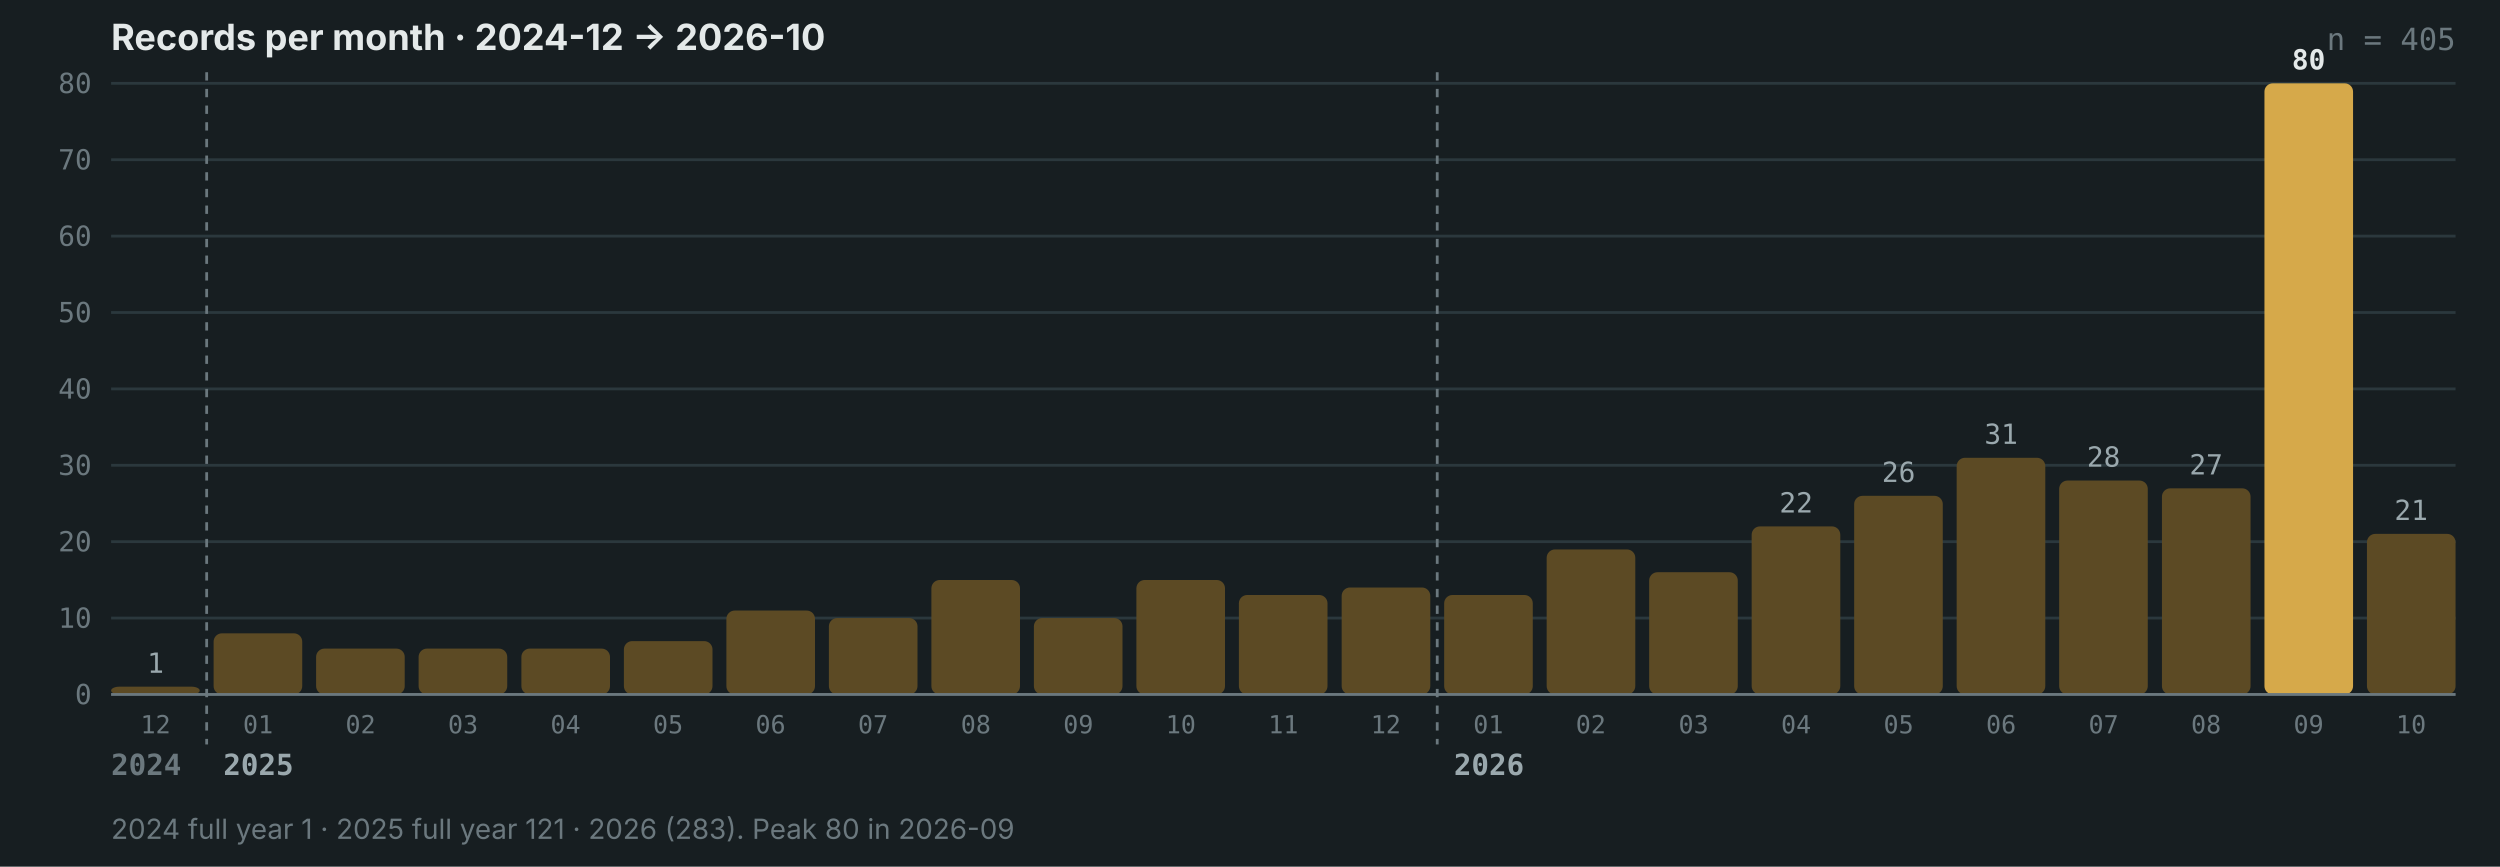
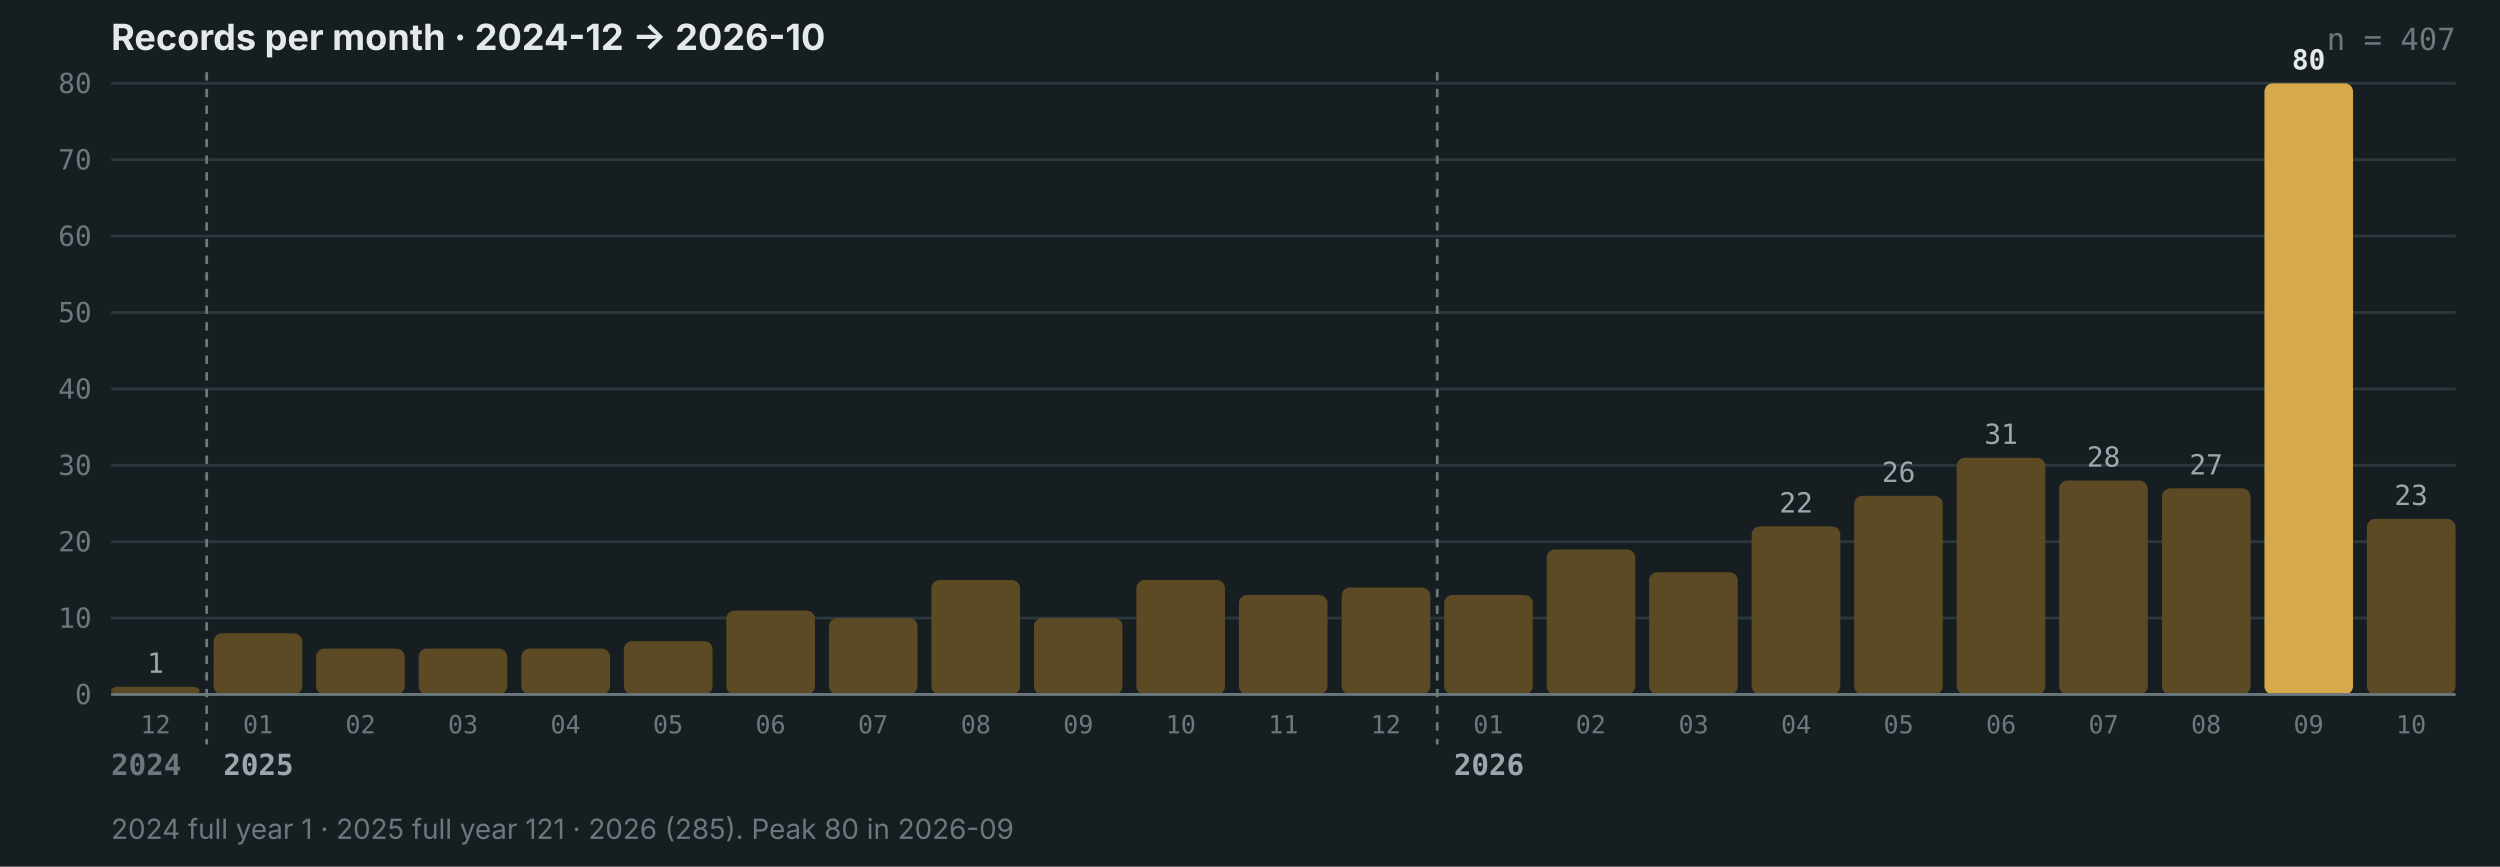
<svg xmlns="http://www.w3.org/2000/svg" viewBox="0 0 900 312" width="900" height="312" role="img" font-family="ui-sans-serif,-apple-system,'Segoe UI','PingFang SC','Microsoft YaHei',sans-serif">
  <rect width="900" height="312" fill="#171E21" />
  <text x="40" y="18" font-size="13" font-weight="700" fill="#E4E9E9">Records per month · 2024-12 → 2026-10</text>
-   <text x="884" y="18" font-size="11" text-anchor="end" fill="#6B787E" font-family="ui-monospace,'SF Mono','Cascadia Mono','Consolas',monospace">n = 405</text>
+   <text x="884" y="18" font-size="11" text-anchor="end" fill="#6B787E" font-family="ui-monospace,'SF Mono','Cascadia Mono','Consolas',monospace">n = 407</text>
  <line x1="40" y1="250.0" x2="884" y2="250.0" stroke="#2B383D" stroke-width="1" />
  <text x="33" y="253.5" font-size="10" text-anchor="end" fill="#6B787E" font-family="ui-monospace,'SF Mono','Cascadia Mono','Consolas',monospace">0</text>
  <line x1="40" y1="222.5" x2="884" y2="222.5" stroke="#2B383D" stroke-width="1" />
  <text x="33" y="226.0" font-size="10" text-anchor="end" fill="#6B787E" font-family="ui-monospace,'SF Mono','Cascadia Mono','Consolas',monospace">10</text>
  <line x1="40" y1="195.0" x2="884" y2="195.0" stroke="#2B383D" stroke-width="1" />
  <text x="33" y="198.5" font-size="10" text-anchor="end" fill="#6B787E" font-family="ui-monospace,'SF Mono','Cascadia Mono','Consolas',monospace">20</text>
  <line x1="40" y1="167.5" x2="884" y2="167.5" stroke="#2B383D" stroke-width="1" />
  <text x="33" y="171.0" font-size="10" text-anchor="end" fill="#6B787E" font-family="ui-monospace,'SF Mono','Cascadia Mono','Consolas',monospace">30</text>
  <line x1="40" y1="140.0" x2="884" y2="140.0" stroke="#2B383D" stroke-width="1" />
  <text x="33" y="143.5" font-size="10" text-anchor="end" fill="#6B787E" font-family="ui-monospace,'SF Mono','Cascadia Mono','Consolas',monospace">40</text>
  <line x1="40" y1="112.5" x2="884" y2="112.5" stroke="#2B383D" stroke-width="1" />
  <text x="33" y="116.0" font-size="10" text-anchor="end" fill="#6B787E" font-family="ui-monospace,'SF Mono','Cascadia Mono','Consolas',monospace">50</text>
  <line x1="40" y1="85.0" x2="884" y2="85.0" stroke="#2B383D" stroke-width="1" />
  <text x="33" y="88.5" font-size="10" text-anchor="end" fill="#6B787E" font-family="ui-monospace,'SF Mono','Cascadia Mono','Consolas',monospace">60</text>
  <line x1="40" y1="57.5" x2="884" y2="57.5" stroke="#2B383D" stroke-width="1" />
  <text x="33" y="61.0" font-size="10" text-anchor="end" fill="#6B787E" font-family="ui-monospace,'SF Mono','Cascadia Mono','Consolas',monospace">70</text>
  <line x1="40" y1="30.0" x2="884" y2="30.0" stroke="#2B383D" stroke-width="1" />
  <text x="33" y="33.5" font-size="10" text-anchor="end" fill="#6B787E" font-family="ui-monospace,'SF Mono','Cascadia Mono','Consolas',monospace">80</text>
  <line x1="74.4" y1="26" x2="74.4" y2="268" stroke="#6B787E" stroke-width="1" stroke-dasharray="3 3" />
  <text x="80.4" y="279.0" font-size="10.5" font-weight="700" fill="#9AA8AD" font-family="ui-monospace,'SF Mono','Cascadia Mono','Consolas',monospace">2025</text>
  <line x1="517.4" y1="26" x2="517.4" y2="268" stroke="#6B787E" stroke-width="1" stroke-dasharray="3 3" />
  <text x="523.4" y="279.0" font-size="10.5" font-weight="700" fill="#9AA8AD" font-family="ui-monospace,'SF Mono','Cascadia Mono','Consolas',monospace">2026</text>
  <rect x="40.0" y="247.2" width="31.9" height="2.8" rx="3" fill="#5C4A24" />
  <text x="56.0" y="242.2" font-size="10" text-anchor="middle" fill="#9AA8AD" font-family="ui-monospace,'SF Mono','Cascadia Mono','Consolas',monospace" font-weight="500">1</text>
  <text x="56.0" y="264.0" font-size="9" text-anchor="middle" fill="#6B787E" font-family="ui-monospace,'SF Mono','Cascadia Mono','Consolas',monospace">12</text>
  <rect x="76.9" y="228.0" width="31.9" height="22.0" rx="3" fill="#5C4A24" />
  <text x="92.9" y="264.0" font-size="9" text-anchor="middle" fill="#6B787E" font-family="ui-monospace,'SF Mono','Cascadia Mono','Consolas',monospace">01</text>
  <rect x="113.8" y="233.5" width="31.9" height="16.5" rx="3" fill="#5C4A24" />
  <text x="129.8" y="264.0" font-size="9" text-anchor="middle" fill="#6B787E" font-family="ui-monospace,'SF Mono','Cascadia Mono','Consolas',monospace">02</text>
  <rect x="150.7" y="233.5" width="31.9" height="16.5" rx="3" fill="#5C4A24" />
  <text x="166.7" y="264.0" font-size="9" text-anchor="middle" fill="#6B787E" font-family="ui-monospace,'SF Mono','Cascadia Mono','Consolas',monospace">03</text>
  <rect x="187.7" y="233.5" width="31.9" height="16.5" rx="3" fill="#5C4A24" />
  <text x="203.6" y="264.0" font-size="9" text-anchor="middle" fill="#6B787E" font-family="ui-monospace,'SF Mono','Cascadia Mono','Consolas',monospace">04</text>
  <rect x="224.6" y="230.8" width="31.9" height="19.2" rx="3" fill="#5C4A24" />
  <text x="240.5" y="264.0" font-size="9" text-anchor="middle" fill="#6B787E" font-family="ui-monospace,'SF Mono','Cascadia Mono','Consolas',monospace">05</text>
  <rect x="261.5" y="219.8" width="31.9" height="30.2" rx="3" fill="#5C4A24" />
  <text x="277.4" y="264.0" font-size="9" text-anchor="middle" fill="#6B787E" font-family="ui-monospace,'SF Mono','Cascadia Mono','Consolas',monospace">06</text>
  <rect x="298.4" y="222.5" width="31.9" height="27.5" rx="3" fill="#5C4A24" />
  <text x="314.3" y="264.0" font-size="9" text-anchor="middle" fill="#6B787E" font-family="ui-monospace,'SF Mono','Cascadia Mono','Consolas',monospace">07</text>
  <rect x="335.3" y="208.8" width="31.9" height="41.2" rx="3" fill="#5C4A24" />
  <text x="351.3" y="264.0" font-size="9" text-anchor="middle" fill="#6B787E" font-family="ui-monospace,'SF Mono','Cascadia Mono','Consolas',monospace">08</text>
  <rect x="372.2" y="222.5" width="31.9" height="27.5" rx="3" fill="#5C4A24" />
  <text x="388.2" y="264.0" font-size="9" text-anchor="middle" fill="#6B787E" font-family="ui-monospace,'SF Mono','Cascadia Mono','Consolas',monospace">09</text>
  <rect x="409.1" y="208.8" width="31.9" height="41.2" rx="3" fill="#5C4A24" />
  <text x="425.1" y="264.0" font-size="9" text-anchor="middle" fill="#6B787E" font-family="ui-monospace,'SF Mono','Cascadia Mono','Consolas',monospace">10</text>
  <rect x="446.0" y="214.2" width="31.9" height="35.8" rx="3" fill="#5C4A24" />
  <text x="462.0" y="264.0" font-size="9" text-anchor="middle" fill="#6B787E" font-family="ui-monospace,'SF Mono','Cascadia Mono','Consolas',monospace">11</text>
  <rect x="483.0" y="211.5" width="31.9" height="38.5" rx="3" fill="#5C4A24" />
  <text x="498.9" y="264.0" font-size="9" text-anchor="middle" fill="#6B787E" font-family="ui-monospace,'SF Mono','Cascadia Mono','Consolas',monospace">12</text>
  <rect x="519.9" y="214.2" width="31.9" height="35.8" rx="3" fill="#5C4A24" />
  <text x="535.8" y="264.0" font-size="9" text-anchor="middle" fill="#6B787E" font-family="ui-monospace,'SF Mono','Cascadia Mono','Consolas',monospace">01</text>
  <rect x="556.8" y="197.8" width="31.9" height="52.2" rx="3" fill="#5C4A24" />
  <text x="572.7" y="264.0" font-size="9" text-anchor="middle" fill="#6B787E" font-family="ui-monospace,'SF Mono','Cascadia Mono','Consolas',monospace">02</text>
  <rect x="593.7" y="206.0" width="31.9" height="44.0" rx="3" fill="#5C4A24" />
  <text x="609.7" y="264.0" font-size="9" text-anchor="middle" fill="#6B787E" font-family="ui-monospace,'SF Mono','Cascadia Mono','Consolas',monospace">03</text>
  <rect x="630.6" y="189.5" width="31.9" height="60.5" rx="3" fill="#5C4A24" />
  <text x="646.6" y="184.5" font-size="10" text-anchor="middle" fill="#9AA8AD" font-family="ui-monospace,'SF Mono','Cascadia Mono','Consolas',monospace" font-weight="500">22</text>
  <text x="646.6" y="264.0" font-size="9" text-anchor="middle" fill="#6B787E" font-family="ui-monospace,'SF Mono','Cascadia Mono','Consolas',monospace">04</text>
  <rect x="667.5" y="178.5" width="31.9" height="71.5" rx="3" fill="#5C4A24" />
  <text x="683.5" y="173.5" font-size="10" text-anchor="middle" fill="#9AA8AD" font-family="ui-monospace,'SF Mono','Cascadia Mono','Consolas',monospace" font-weight="500">26</text>
  <text x="683.5" y="264.0" font-size="9" text-anchor="middle" fill="#6B787E" font-family="ui-monospace,'SF Mono','Cascadia Mono','Consolas',monospace">05</text>
  <rect x="704.4" y="164.8" width="31.9" height="85.2" rx="3" fill="#5C4A24" />
  <text x="720.4" y="159.8" font-size="10" text-anchor="middle" fill="#9AA8AD" font-family="ui-monospace,'SF Mono','Cascadia Mono','Consolas',monospace" font-weight="500">31</text>
  <text x="720.4" y="264.0" font-size="9" text-anchor="middle" fill="#6B787E" font-family="ui-monospace,'SF Mono','Cascadia Mono','Consolas',monospace">06</text>
  <rect x="741.3" y="173.0" width="31.9" height="77.0" rx="3" fill="#5C4A24" />
  <text x="757.3" y="168.0" font-size="10" text-anchor="middle" fill="#9AA8AD" font-family="ui-monospace,'SF Mono','Cascadia Mono','Consolas',monospace" font-weight="500">28</text>
  <text x="757.3" y="264.0" font-size="9" text-anchor="middle" fill="#6B787E" font-family="ui-monospace,'SF Mono','Cascadia Mono','Consolas',monospace">07</text>
  <rect x="778.3" y="175.8" width="31.9" height="74.2" rx="3" fill="#5C4A24" />
  <text x="794.2" y="170.8" font-size="10" text-anchor="middle" fill="#9AA8AD" font-family="ui-monospace,'SF Mono','Cascadia Mono','Consolas',monospace" font-weight="500">27</text>
  <text x="794.2" y="264.0" font-size="9" text-anchor="middle" fill="#6B787E" font-family="ui-monospace,'SF Mono','Cascadia Mono','Consolas',monospace">08</text>
  <rect x="815.2" y="30.0" width="31.9" height="220.0" rx="3" fill="#D6A94A" />
  <text x="831.1" y="25.0" font-size="10" text-anchor="middle" fill="#E4E9E9" font-family="ui-monospace,'SF Mono','Cascadia Mono','Consolas',monospace" font-weight="700">80</text>
  <text x="831.1" y="264.0" font-size="9" text-anchor="middle" fill="#6B787E" font-family="ui-monospace,'SF Mono','Cascadia Mono','Consolas',monospace">09</text>
-   <rect x="852.1" y="192.2" width="31.9" height="57.8" rx="3" fill="#5C4A24" />
-   <text x="868.0" y="187.2" font-size="10" text-anchor="middle" fill="#9AA8AD" font-family="ui-monospace,'SF Mono','Cascadia Mono','Consolas',monospace" font-weight="500">21</text>
+   <rect x="852.1" y="186.8" width="31.9" height="63.2" rx="3" fill="#5C4A24" />
+   <text x="868.0" y="181.8" font-size="10" text-anchor="middle" fill="#9AA8AD" font-family="ui-monospace,'SF Mono','Cascadia Mono','Consolas',monospace" font-weight="500">23</text>
  <text x="868.0" y="264.0" font-size="9" text-anchor="middle" fill="#6B787E" font-family="ui-monospace,'SF Mono','Cascadia Mono','Consolas',monospace">10</text>
  <line x1="40" y1="250" x2="884" y2="250" stroke="#6B787E" stroke-width="1" />
  <text x="40" y="279.0" font-size="10.5" font-weight="700" fill="#6B787E" font-family="ui-monospace,'SF Mono','Cascadia Mono','Consolas',monospace">2024</text>
-   <text x="40" y="302" font-size="10" fill="#6B787E">2024 full year 1 · 2025 full year 121 · 2026 (283). Peak 80 in 2026-09</text>
+   <text x="40" y="302" font-size="10" fill="#6B787E">2024 full year 1 · 2025 full year 121 · 2026 (285). Peak 80 in 2026-09</text>
</svg>
